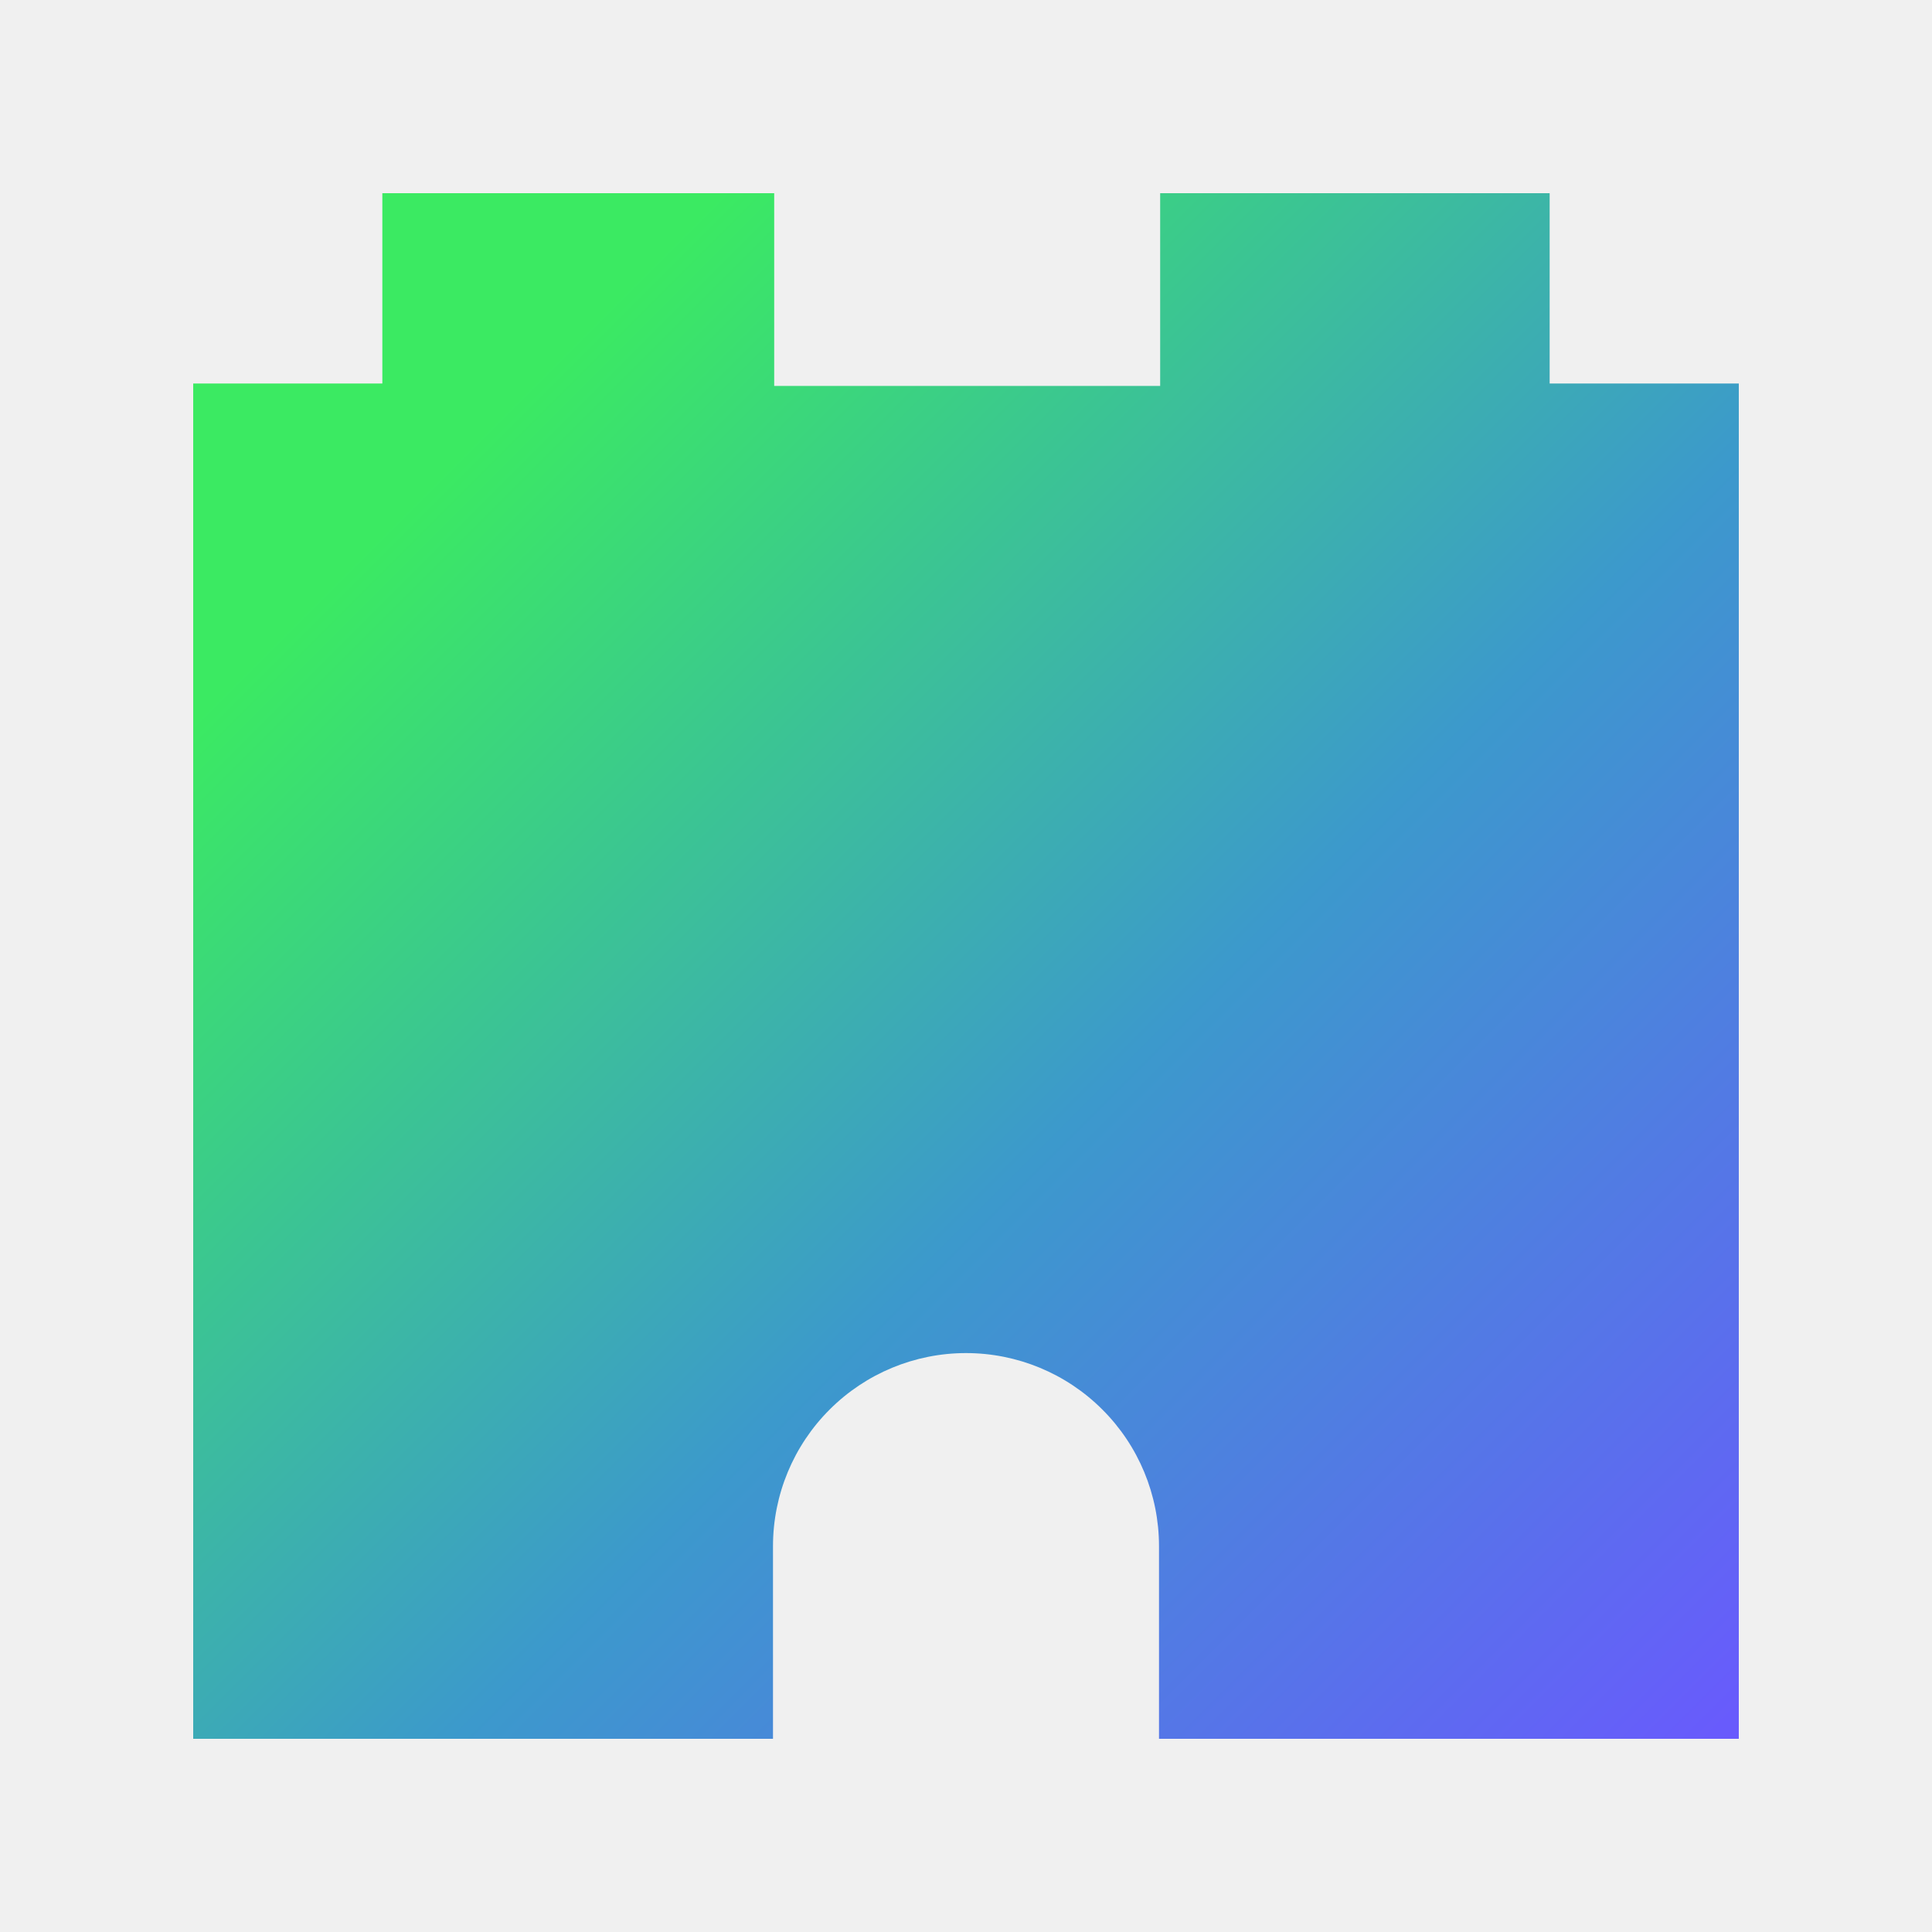
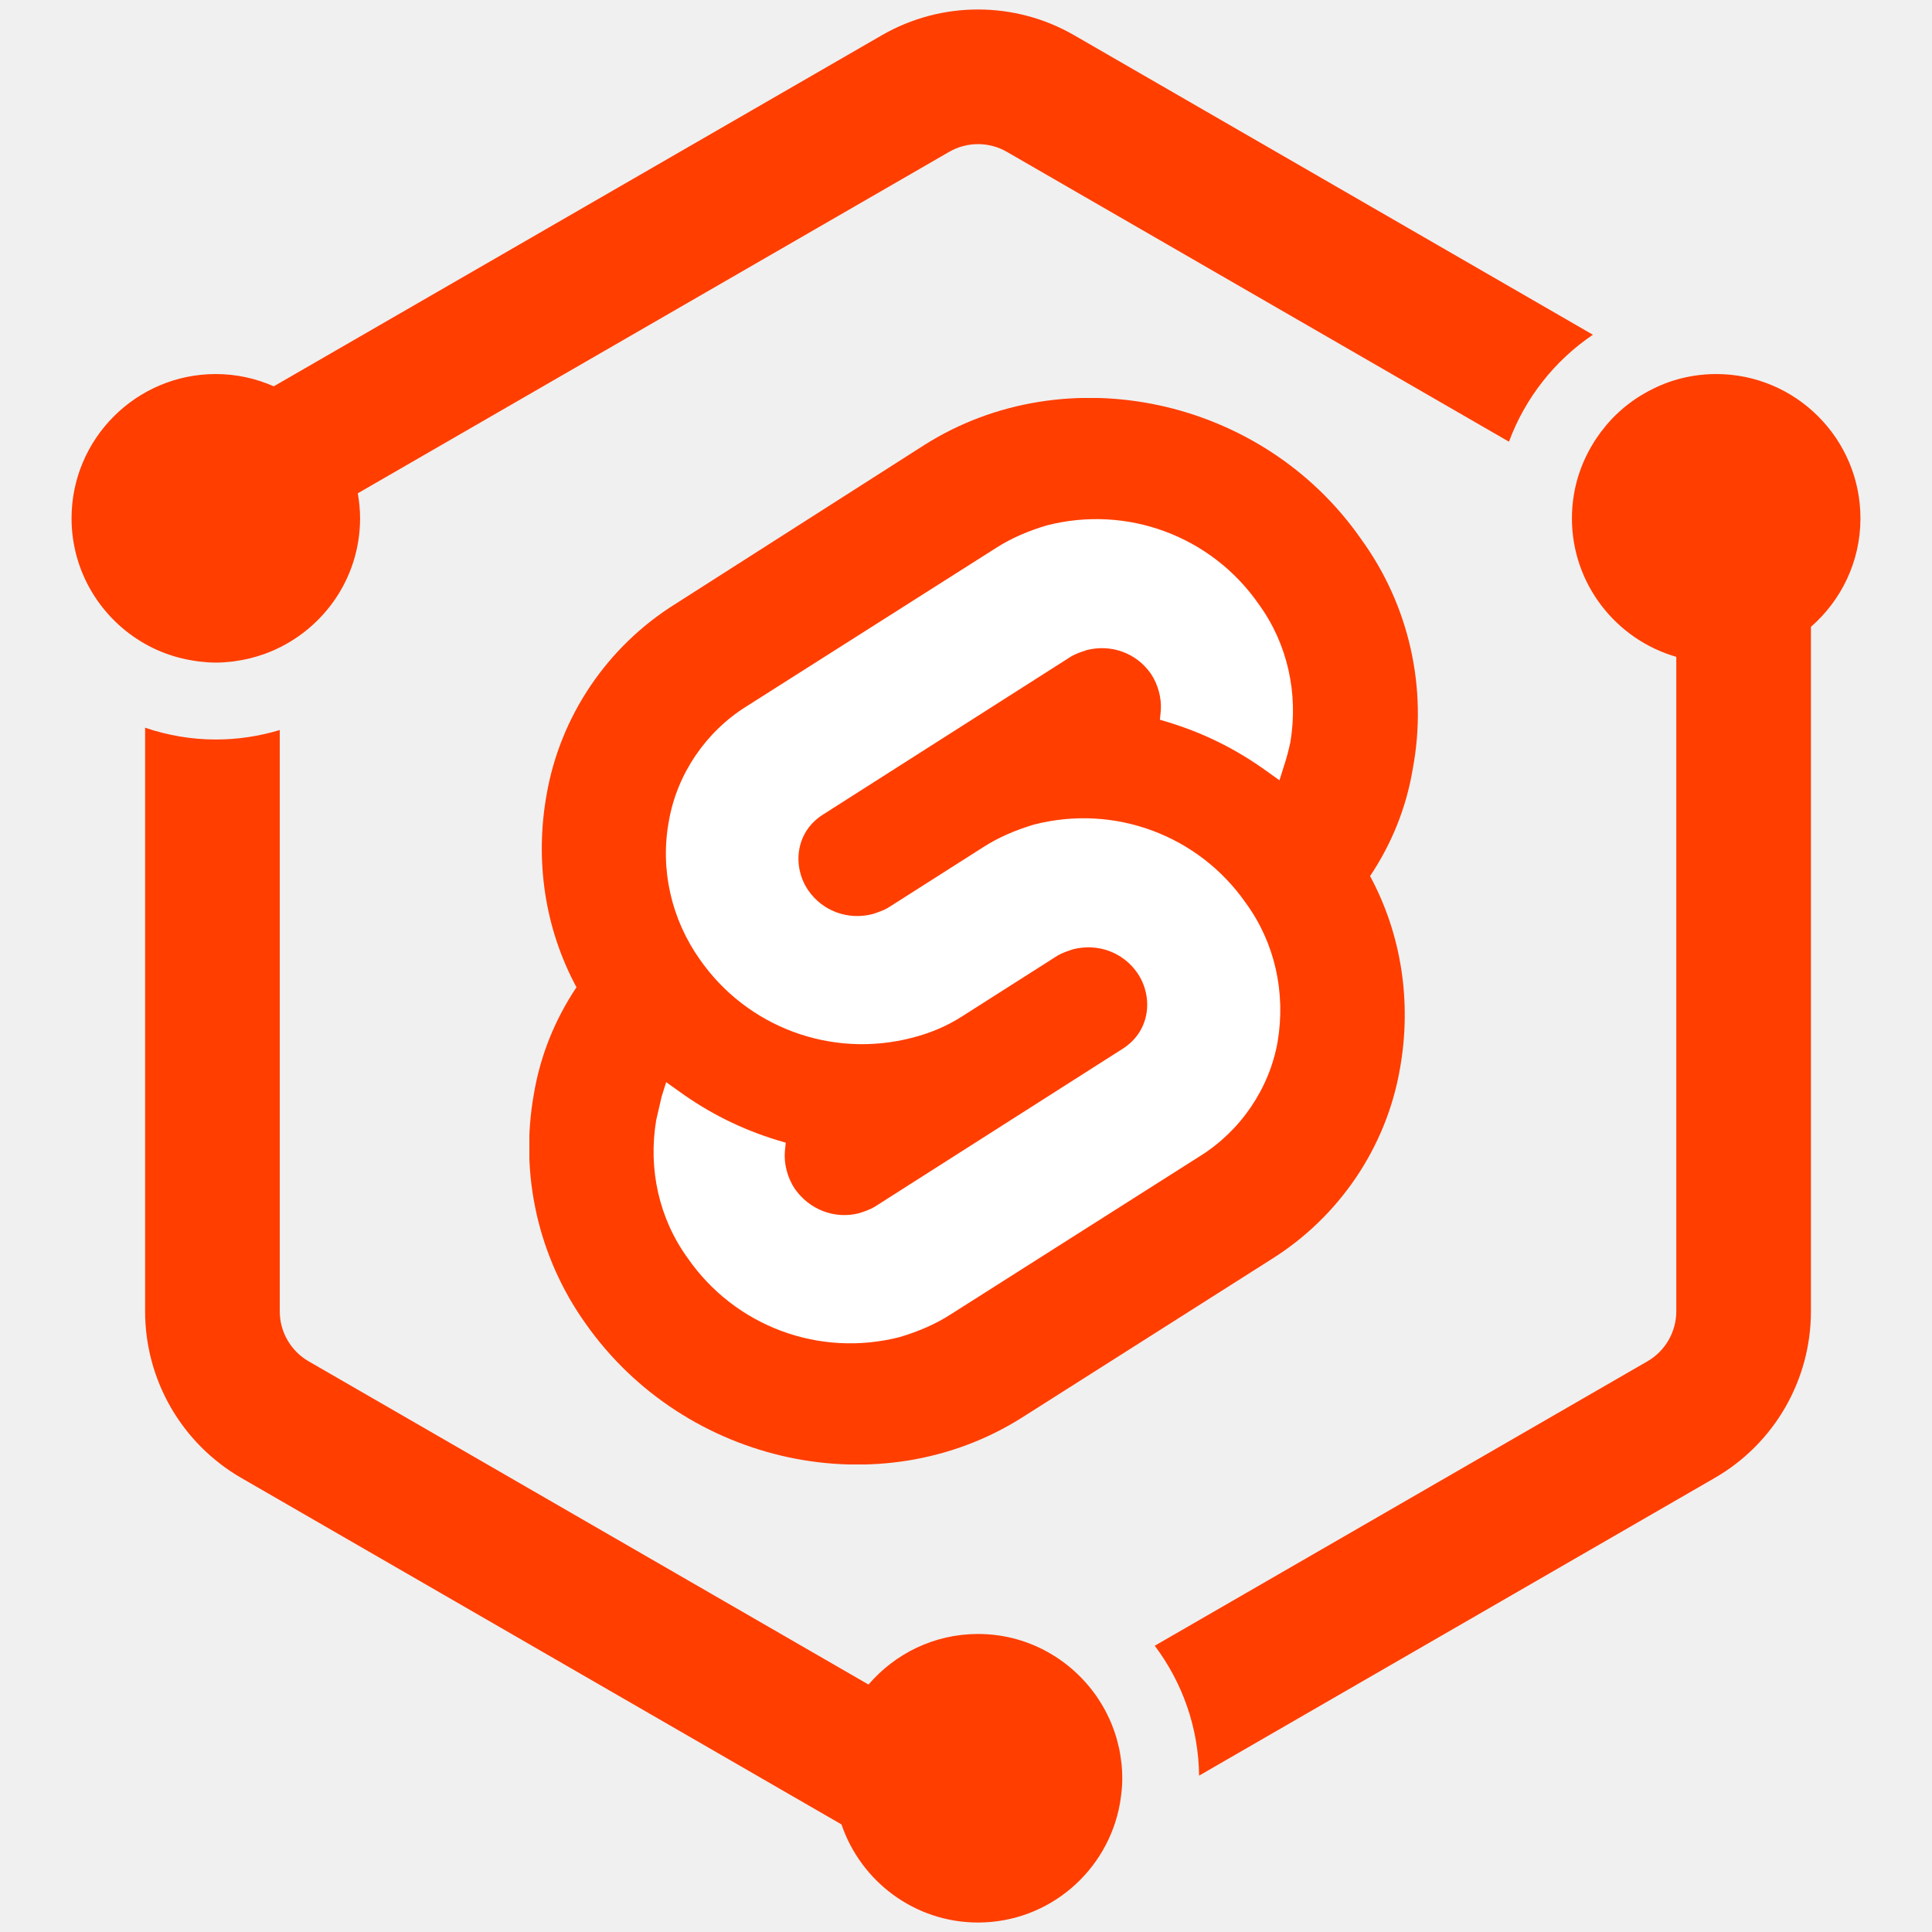
- <svg xmlns="http://www.w3.org/2000/svg" width="40" height="40" viewBox="0 0 40 40" fill="none">
-   <path d="M32.084 7.94V4H24.02V7.99H16.029V4H7.916V7.94H4V36H16.004V32.005C16.006 30.946 16.427 29.931 17.177 29.183C17.926 28.434 18.941 28.014 20 28.014C21.059 28.014 22.074 28.434 22.823 29.183C23.573 29.931 23.994 30.946 23.996 32.005V36H36V7.94H32.084Z" fill="url(#paint0_linear)" />
+ <svg xmlns="http://www.w3.org/2000/svg" width="500" height="500" viewBox="0 0 500 500" fill="none">
+   <path fill-rule="evenodd" clip-rule="evenodd" d="M290.445 460.207C290.445 462.157 290.256 464.058 289.961 465.926C289.924 466.164 289.896 466.396 289.855 466.627C286.802 484.164 271.509 497.546 253.113 497.546C236.71 497.546 222.779 486.894 217.777 472.159L62.442 382.486C47.038 373.592 37.554 357.152 37.554 339.378V188.332C43.308 190.281 49.443 191.385 55.856 191.385C61.61 191.385 67.161 190.512 72.4 188.928V339.378C72.4 344.691 75.256 349.641 79.871 352.302L224.774 435.961C231.627 427.965 241.774 422.871 253.113 422.871C265.449 422.871 276.364 428.901 283.171 438.148C283.293 438.316 283.419 438.477 283.541 438.645C284.016 439.32 284.468 440.009 284.901 440.721C285.067 440.993 285.235 441.258 285.396 441.537C285.779 442.189 286.131 442.859 286.472 443.537C286.659 443.901 286.832 444.265 287 444.636C287.295 445.265 287.567 445.901 287.825 446.548C288.012 447.012 288.173 447.475 288.341 447.942C288.548 448.532 288.751 449.129 288.924 449.73C289.099 450.309 289.226 450.887 289.371 451.459C289.502 452.002 289.641 452.539 289.747 453.09C289.892 453.811 289.984 454.542 290.088 455.274C290.138 455.721 290.226 456.143 290.267 456.583C290.376 457.779 290.445 458.982 290.445 460.207ZM481.482 134.139C481.482 145.34 476.509 155.378 468.668 162.224V339.378C468.668 357.152 459.189 373.592 443.779 382.486L310.325 459.532C310.175 446.924 305.915 435.32 298.848 425.917L426.357 352.302C430.965 349.641 433.823 344.691 433.823 339.378V169.991C418.251 165.503 406.811 151.145 406.811 134.139C406.811 125.858 409.56 118.226 414.138 112.032C414.203 111.934 414.279 111.836 414.353 111.738C415.214 110.593 416.141 109.488 417.127 108.447L417.26 108.303C419.309 106.169 421.599 104.295 424.097 102.694C424.357 102.526 424.627 102.376 424.894 102.208C425.883 101.618 426.894 101.057 427.935 100.555C428.242 100.41 428.548 100.254 428.862 100.115C430.161 99.525 431.505 98.981 432.885 98.554C432.892 98.554 432.892 98.554 432.892 98.548C436.447 97.42 440.224 96.802 444.15 96.802C464.74 96.802 481.482 113.547 481.482 134.139ZM37.554 166.648C26.209 160.235 18.519 148.075 18.519 134.139C18.519 113.547 35.265 96.802 55.856 96.802C61.193 96.802 66.259 97.952 70.856 99.976L228.221 9.122C235.917 4.675 244.521 2.454 253.108 2.454C261.707 2.454 270.306 4.675 278.002 9.122L412.242 86.63C402.366 93.292 394.717 102.971 390.518 114.311L260.578 39.3C258.311 37.988 255.728 37.3 253.108 37.3C250.495 37.3 247.915 37.988 245.643 39.3L92.592 127.668C92.962 129.773 93.188 131.924 93.188 134.139C93.188 150.203 82.97 163.89 68.711 169.146C68.601 169.187 68.485 169.233 68.381 169.268C67.242 169.667 66.103 170.019 64.929 170.314C64.692 170.372 64.46 170.442 64.223 170.488C63.148 170.736 62.049 170.933 60.945 171.089C60.644 171.129 60.349 171.187 60.043 171.222C58.666 171.378 57.273 171.477 55.856 171.477C54.335 171.477 52.838 171.355 51.357 171.176C50.964 171.129 50.577 171.06 50.178 170.996C49.044 170.823 47.934 170.604 46.83 170.326C46.494 170.239 46.153 170.164 45.812 170.066C42.903 169.244 40.133 168.106 37.554 166.648Z" fill="#FF3E00" />
+   <g clip-path="url(#clip0_5_2)">
+     <path d="M352.229 139.488C326.674 102.766 275.797 92.007 239.222 115.163L174.747 156.329C157.163 167.322 144.971 185.332 141.455 205.681C138.407 222.756 140.986 240.298 149.192 255.502C143.565 263.922 139.813 273.278 138.172 283.102C134.421 303.919 139.345 325.437 151.536 342.512C177.326 379.234 227.968 389.993 264.543 366.837L329.018 325.905C346.602 314.912 358.794 296.902 362.311 276.553C365.359 259.478 362.78 241.936 354.574 226.732C360.201 218.312 363.952 208.956 365.593 199.132C369.579 178.081 364.655 156.563 352.229 139.488Z" fill="#FF3E00" />
+     <path d="M232.892 346.02C212.025 351.4 190.221 343.214 178.03 325.671C170.527 315.38 167.714 302.515 169.824 289.885C170.293 287.78 170.761 285.908 171.23 283.803L172.403 280.061L175.685 282.4C183.422 288.014 191.862 292.224 201.006 295.031L203.351 295.732L203.116 298.071C202.882 301.346 203.82 304.854 205.695 307.661C209.446 313.041 216.011 315.614 222.341 313.976C223.748 313.508 225.155 313.041 226.327 312.339L290.568 271.407C293.85 269.302 295.96 266.261 296.664 262.519C297.367 258.776 296.429 254.8 294.319 251.759C290.568 246.38 284.003 244.041 277.673 245.678C276.266 246.146 274.859 246.614 273.687 247.315L249.069 262.986C245.084 265.559 240.629 267.431 235.94 268.6C215.073 273.98 193.269 265.793 181.077 248.251C173.809 237.959 170.761 225.095 173.106 212.464C175.216 200.302 182.719 189.308 193.269 182.759L257.744 141.827C261.73 139.254 266.184 137.383 270.874 135.98C291.74 130.6 313.544 138.786 325.736 156.329C333.239 166.62 336.052 179.485 333.942 192.115C333.473 194.22 333.004 196.092 332.301 198.197L331.128 201.939L327.846 199.6C320.109 193.986 311.669 189.776 302.525 186.969L300.18 186.268L300.415 183.929C300.649 180.654 299.712 177.146 297.836 174.339C294.085 168.959 287.52 166.62 281.19 168.258C279.783 168.725 278.376 169.193 277.204 169.895L212.963 210.827C209.681 212.932 207.571 215.973 206.867 219.715C206.164 223.458 207.102 227.434 209.212 230.475C212.963 235.854 219.528 238.193 225.858 236.556C227.265 236.088 228.672 235.62 229.844 234.919L254.462 219.247C258.447 216.675 262.902 214.803 267.591 213.4C288.458 208.02 310.262 216.207 322.454 233.749C329.956 244.041 332.77 256.905 330.66 269.536C328.549 281.698 321.047 292.692 310.496 299.241L246.021 340.173C242.036 342.746 237.581 344.617 232.892 346.02Z" fill="white" />
+   </g>
  <defs>
-     <linearGradient id="paint0_linear" x1="2.942" y1="4.9" x2="37.777" y2="39.734" gradientUnits="userSpaceOnUse">
-       <stop offset="0.159" stop-color="#3BEA62" />
-       <stop offset="0.54" stop-color="#3C99CC" />
-       <stop offset="0.937" stop-color="#6B57FF" />
-     </linearGradient>
+     <clipPath id="clip0_5_2">
+       <rect width="230" height="276" fill="white" transform="translate(137 103)" />
+     </clipPath>
  </defs>
</svg>
